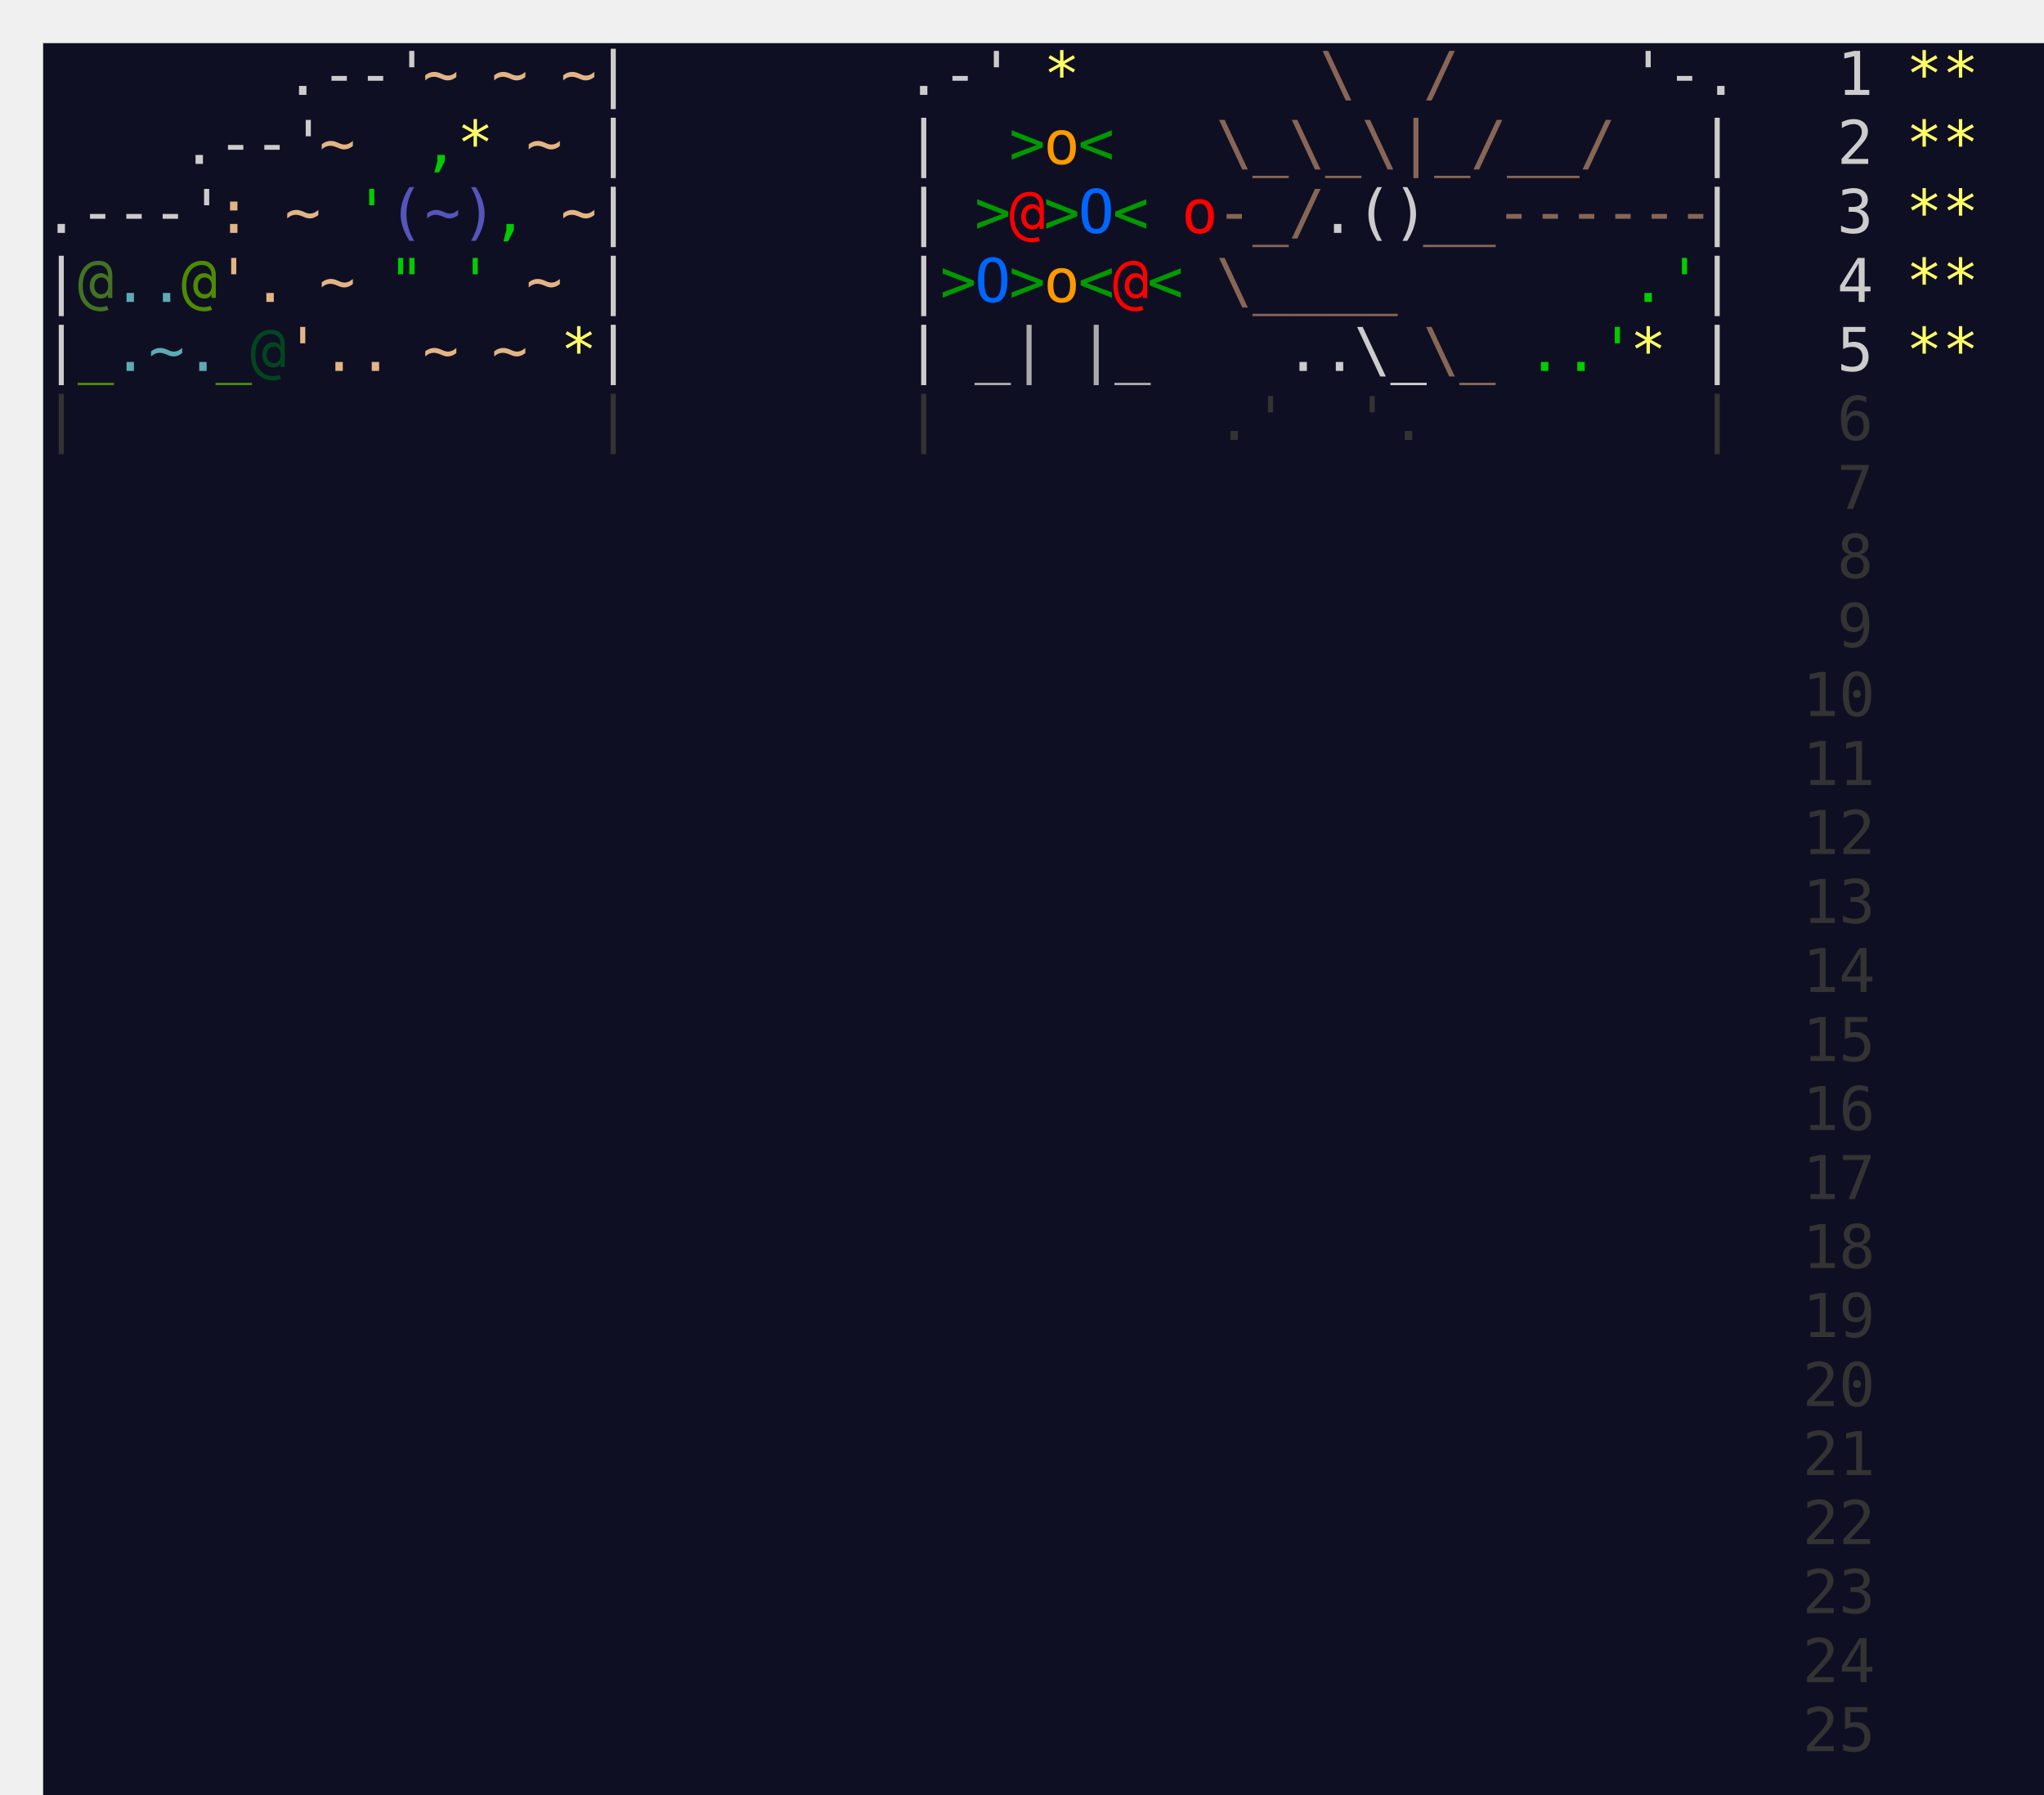
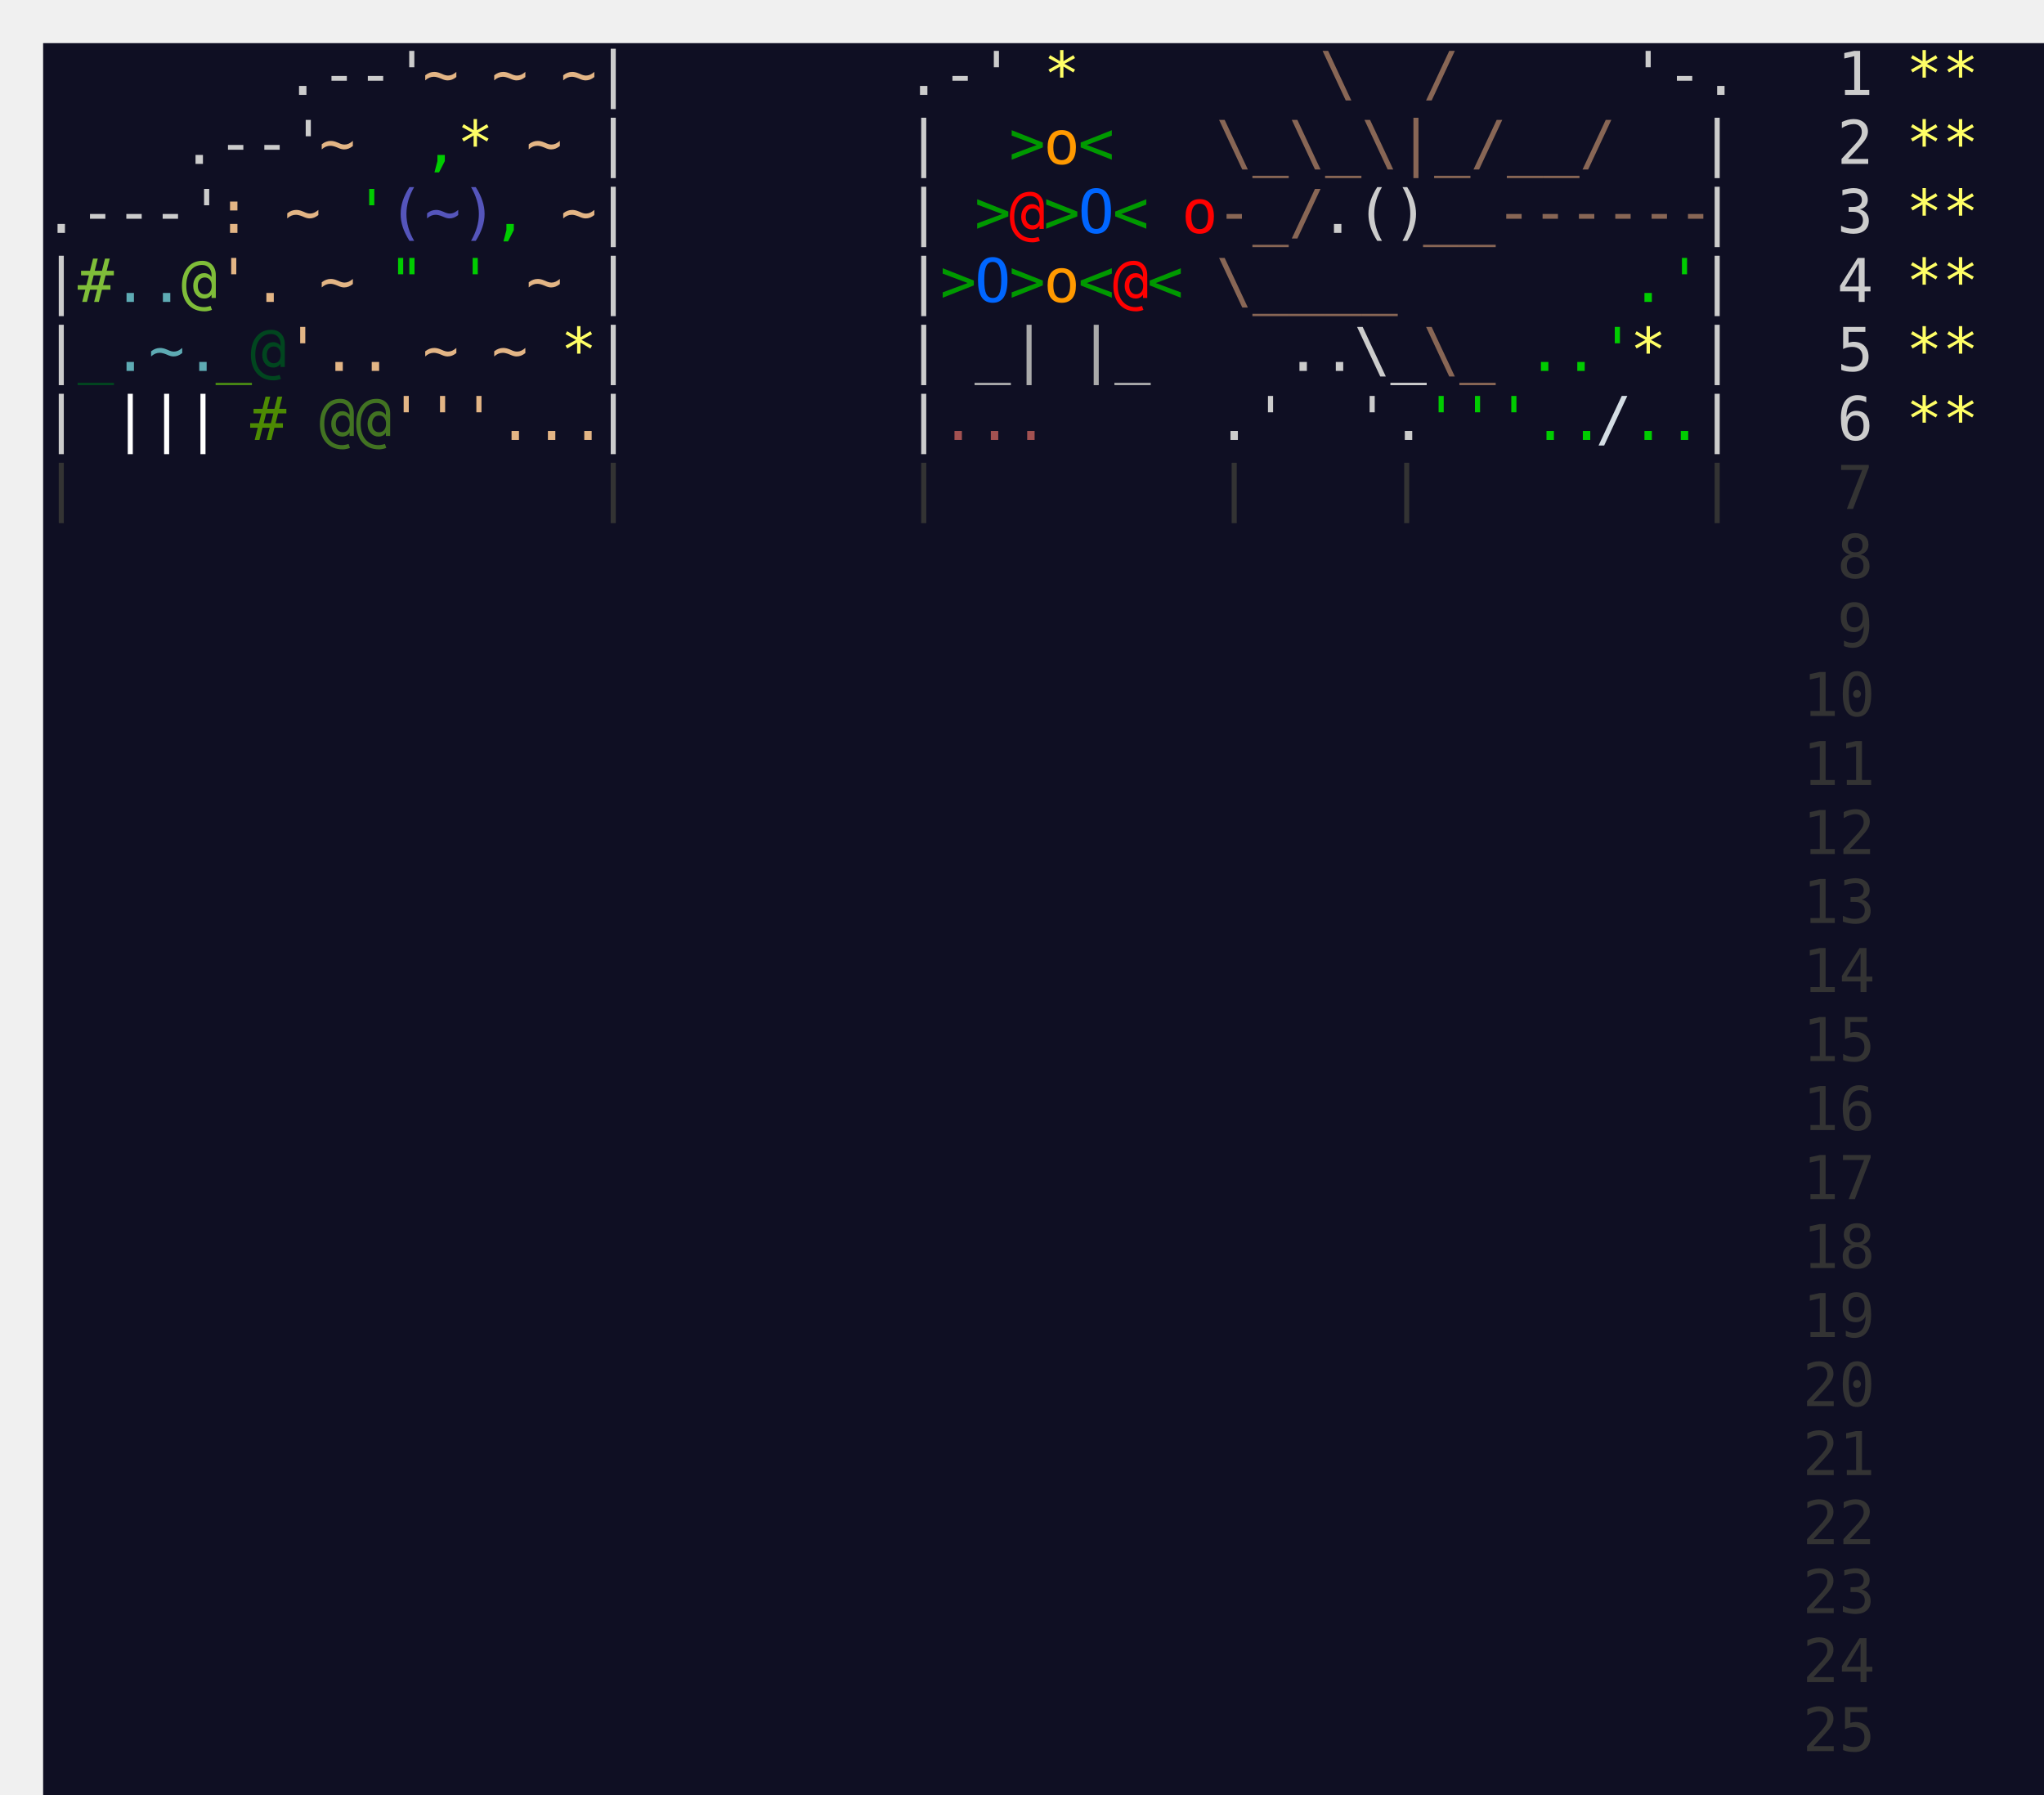
<svg xmlns="http://www.w3.org/2000/svg" viewBox="-10 -10 474 416" width="474" height="416">
  <style>
        text {
            font-family: 'Source Code Pro', monospace;
            font-size: 14px;
            white-space: pre;
        }
        svg {
            background: #0f0f23;
        }
    </style>
  <rect width="100%" height="100%" fill="#0f0f23" />
  <text x="56" y="12" fill="#ccc">.--'</text>
  <text x="88" y="12" fill="#e3b585">~</text>
  <text x="104" y="12" fill="#e3b585">~</text>
  <text x="120" y="12" fill="#e3b585">~</text>
  <text x="128" y="12" fill="#ccc">|</text>
  <text x="200" y="12" fill="#ccc">.-'</text>
  <text x="232" y="12" fill="#ffff66">*</text>
  <text x="296" y="12" fill="#886655">\</text>
  <text x="320" y="12" fill="#886655">/</text>
  <text x="368" y="12" fill="#ccc">'-.</text>
  <text x="416" y="12" fill="#ccc">1</text>
  <text x="432" y="12" fill="#ffff66">**</text>
  <text x="32" y="28" fill="#ccc">.--'</text>
  <text x="64" y="28" fill="#e3b585">~</text>
  <text x="88" y="28" fill="#00cc00">,</text>
  <text x="96" y="28" fill="#ffff66">*</text>
  <text x="112" y="28" fill="#e3b585">~</text>
  <text x="128" y="28" fill="#ccc">|</text>
  <text x="200" y="28" fill="#ccc">|</text>
  <text x="224" y="28" fill="#009900">&gt;</text>
  <text x="232" y="28" fill="#ff9900">o</text>
  <text x="240" y="28" fill="#009900">&lt;</text>
  <text x="272" y="28" fill="#886655">\_\_\|_/__/</text>
  <text x="384" y="28" fill="#ccc">|</text>
  <text x="416" y="28" fill="#ccc">2</text>
  <text x="432" y="28" fill="#ffff66">**</text>
  <text x="0" y="44" fill="#ccc">.---'</text>
  <text x="40" y="44" fill="#e3b585">:</text>
  <text x="56" y="44" fill="#e3b585">~</text>
  <text x="72" y="44" fill="#00cc00">'</text>
  <text x="80" y="44" fill="#5555bb">(~)</text>
  <text x="104" y="44" fill="#00cc00">,</text>
  <text x="120" y="44" fill="#e3b585">~</text>
  <text x="128" y="44" fill="#ccc">|</text>
  <text x="200" y="44" fill="#ccc">|</text>
  <text x="216" y="44" fill="#009900">&gt;</text>
  <text x="224" y="44" fill="#ff0000">@</text>
  <text x="232" y="44" fill="#009900">&gt;</text>
  <text x="240" y="44" fill="#0066ff">O</text>
  <text x="248" y="44" fill="#009900">&lt;</text>
  <text x="264" y="44" fill="#ff0000">o</text>
  <text x="272" y="44" fill="#886655">-_/</text>
  <text x="296" y="44" fill="#cccccc">.()</text>
  <text x="320" y="44" fill="#886655">__------</text>
  <text x="384" y="44" fill="#ccc">|</text>
  <text x="416" y="44" fill="#ccc">3</text>
  <text x="432" y="44" fill="#ffff66">**</text>
  <text x="0" y="60" fill="#ccc">|</text>
-   <text x="8" y="60" fill="#427322">@</text>
+   <text x="8" y="60" fill="#7fbd39">#</text>
  <text x="16" y="60" fill="#5eabb4">..</text>
-   <text x="32" y="60" fill="#4d8b03">@</text>
+   <text x="32" y="60" fill="#7fbd39">@</text>
  <text x="40" y="60" fill="#e3b585">'.</text>
  <text x="64" y="60" fill="#e3b585">~</text>
  <text x="80" y="60" fill="#00cc00">"</text>
  <text x="96" y="60" fill="#00cc00">'</text>
  <text x="112" y="60" fill="#e3b585">~</text>
  <text x="128" y="60" fill="#ccc">|</text>
  <text x="200" y="60" fill="#ccc">|</text>
  <text x="208" y="60" fill="#009900">&gt;</text>
  <text x="216" y="60" fill="#0066ff">O</text>
  <text x="224" y="60" fill="#009900">&gt;</text>
  <text x="232" y="60" fill="#ff9900">o</text>
  <text x="240" y="60" fill="#009900">&lt;</text>
  <text x="248" y="60" fill="#ff0000">@</text>
  <text x="256" y="60" fill="#009900">&lt;</text>
  <text x="272" y="60" fill="#886655">\____</text>
  <text x="368" y="60" fill="#00cc00">.'</text>
  <text x="384" y="60" fill="#ccc">|</text>
  <text x="416" y="60" fill="#ccc">4</text>
  <text x="432" y="60" fill="#ffff66">**</text>
  <text x="0" y="76" fill="#ccc">|</text>
-   <text x="8" y="76" fill="#4d8b03">_</text>
+   <text x="8" y="76" fill="#01461f">_</text>
  <text x="16" y="76" fill="#5eabb4">.~.</text>
  <text x="40" y="76" fill="#488813">_</text>
  <text x="48" y="76" fill="#01461f">@</text>
  <text x="56" y="76" fill="#e3b585">'..</text>
  <text x="88" y="76" fill="#e3b585">~</text>
  <text x="104" y="76" fill="#e3b585">~</text>
  <text x="120" y="76" fill="#ffff66">*</text>
  <text x="128" y="76" fill="#ccc">|</text>
  <text x="200" y="76" fill="#ccc">|</text>
  <text x="216" y="76" fill="#aaaaaa">_|</text>
  <text x="240" y="76" fill="#aaaaaa">|_</text>
  <text x="288" y="76" fill="#ccc">..</text>
  <text x="304" y="76" fill="#cccccc">\_</text>
  <text x="320" y="76" fill="#886655">\_</text>
  <text x="344" y="76" fill="#00cc00">..'</text>
  <text x="368" y="76" fill="#ffff66">*</text>
  <text x="384" y="76" fill="#ccc">|</text>
  <text x="416" y="76" fill="#ccc">5</text>
  <text x="432" y="76" fill="#ffff66">**</text>
-   <text x="0" y="92" fill="#333333">|</text>
-   <text x="128" y="92" fill="#333333">|</text>
-   <text x="200" y="92" fill="#333333">|</text>
-   <text x="272" y="92" fill="#333333">.'</text>
-   <text x="304" y="92" fill="#333333">'.</text>
-   <text x="384" y="92" fill="#333333">|</text>
-   <text x="416" y="92" fill="#333333">6</text>
+   <text x="0" y="92" fill="#ccc">|</text>
+   <text x="16" y="92" fill="#ffffff">|||</text>
+   <text x="48" y="92" fill="#4d8b03">#</text>
+   <text x="64" y="92" fill="#427322">@@</text>
+   <text x="80" y="92" fill="#e3b585">'''...</text>
+   <text x="128" y="92" fill="#ccc">|</text>
+   <text x="200" y="92" fill="#ccc">|</text>
+   <text x="208" y="92" fill="#a25151">...</text>
+   <text x="272" y="92" fill="#ccc">.'</text>
+   <text x="304" y="92" fill="#ccc">'.</text>
+   <text x="320" y="92" fill="#00cc00">'''..</text>
+   <text x="360" y="92" fill="#d4dde4">/</text>
+   <text x="368" y="92" fill="#00cc00">..</text>
+   <text x="384" y="92" fill="#ccc">|</text>
+   <text x="416" y="92" fill="#ccc">6</text>
+   <text x="432" y="92" fill="#ffff66">**</text>
+   <text x="0" y="108" fill="#333333">|</text>
+   <text x="128" y="108" fill="#333333">|</text>
+   <text x="200" y="108" fill="#333333">|</text>
+   <text x="272" y="108" fill="#333333">|</text>
+   <text x="312" y="108" fill="#333333">|</text>
+   <text x="384" y="108" fill="#333333">|</text>
  <text x="416" y="108" fill="#333333">7</text>
  <text x="416" y="124" fill="#333333">8</text>
  <text x="416" y="140" fill="#333333">9</text>
  <text x="408" y="156" fill="#333333">10</text>
  <text x="408" y="172" fill="#333333">11</text>
  <text x="408" y="188" fill="#333333">12</text>
  <text x="408" y="204" fill="#333333">13</text>
  <text x="408" y="220" fill="#333333">14</text>
  <text x="408" y="236" fill="#333333">15</text>
  <text x="408" y="252" fill="#333333">16</text>
  <text x="408" y="268" fill="#333333">17</text>
  <text x="408" y="284" fill="#333333">18</text>
  <text x="408" y="300" fill="#333333">19</text>
  <text x="408" y="316" fill="#333333">20</text>
  <text x="408" y="332" fill="#333333">21</text>
  <text x="408" y="348" fill="#333333">22</text>
  <text x="408" y="364" fill="#333333">23</text>
  <text x="408" y="380" fill="#333333">24</text>
  <text x="408" y="396" fill="#333333">25</text>
</svg>
